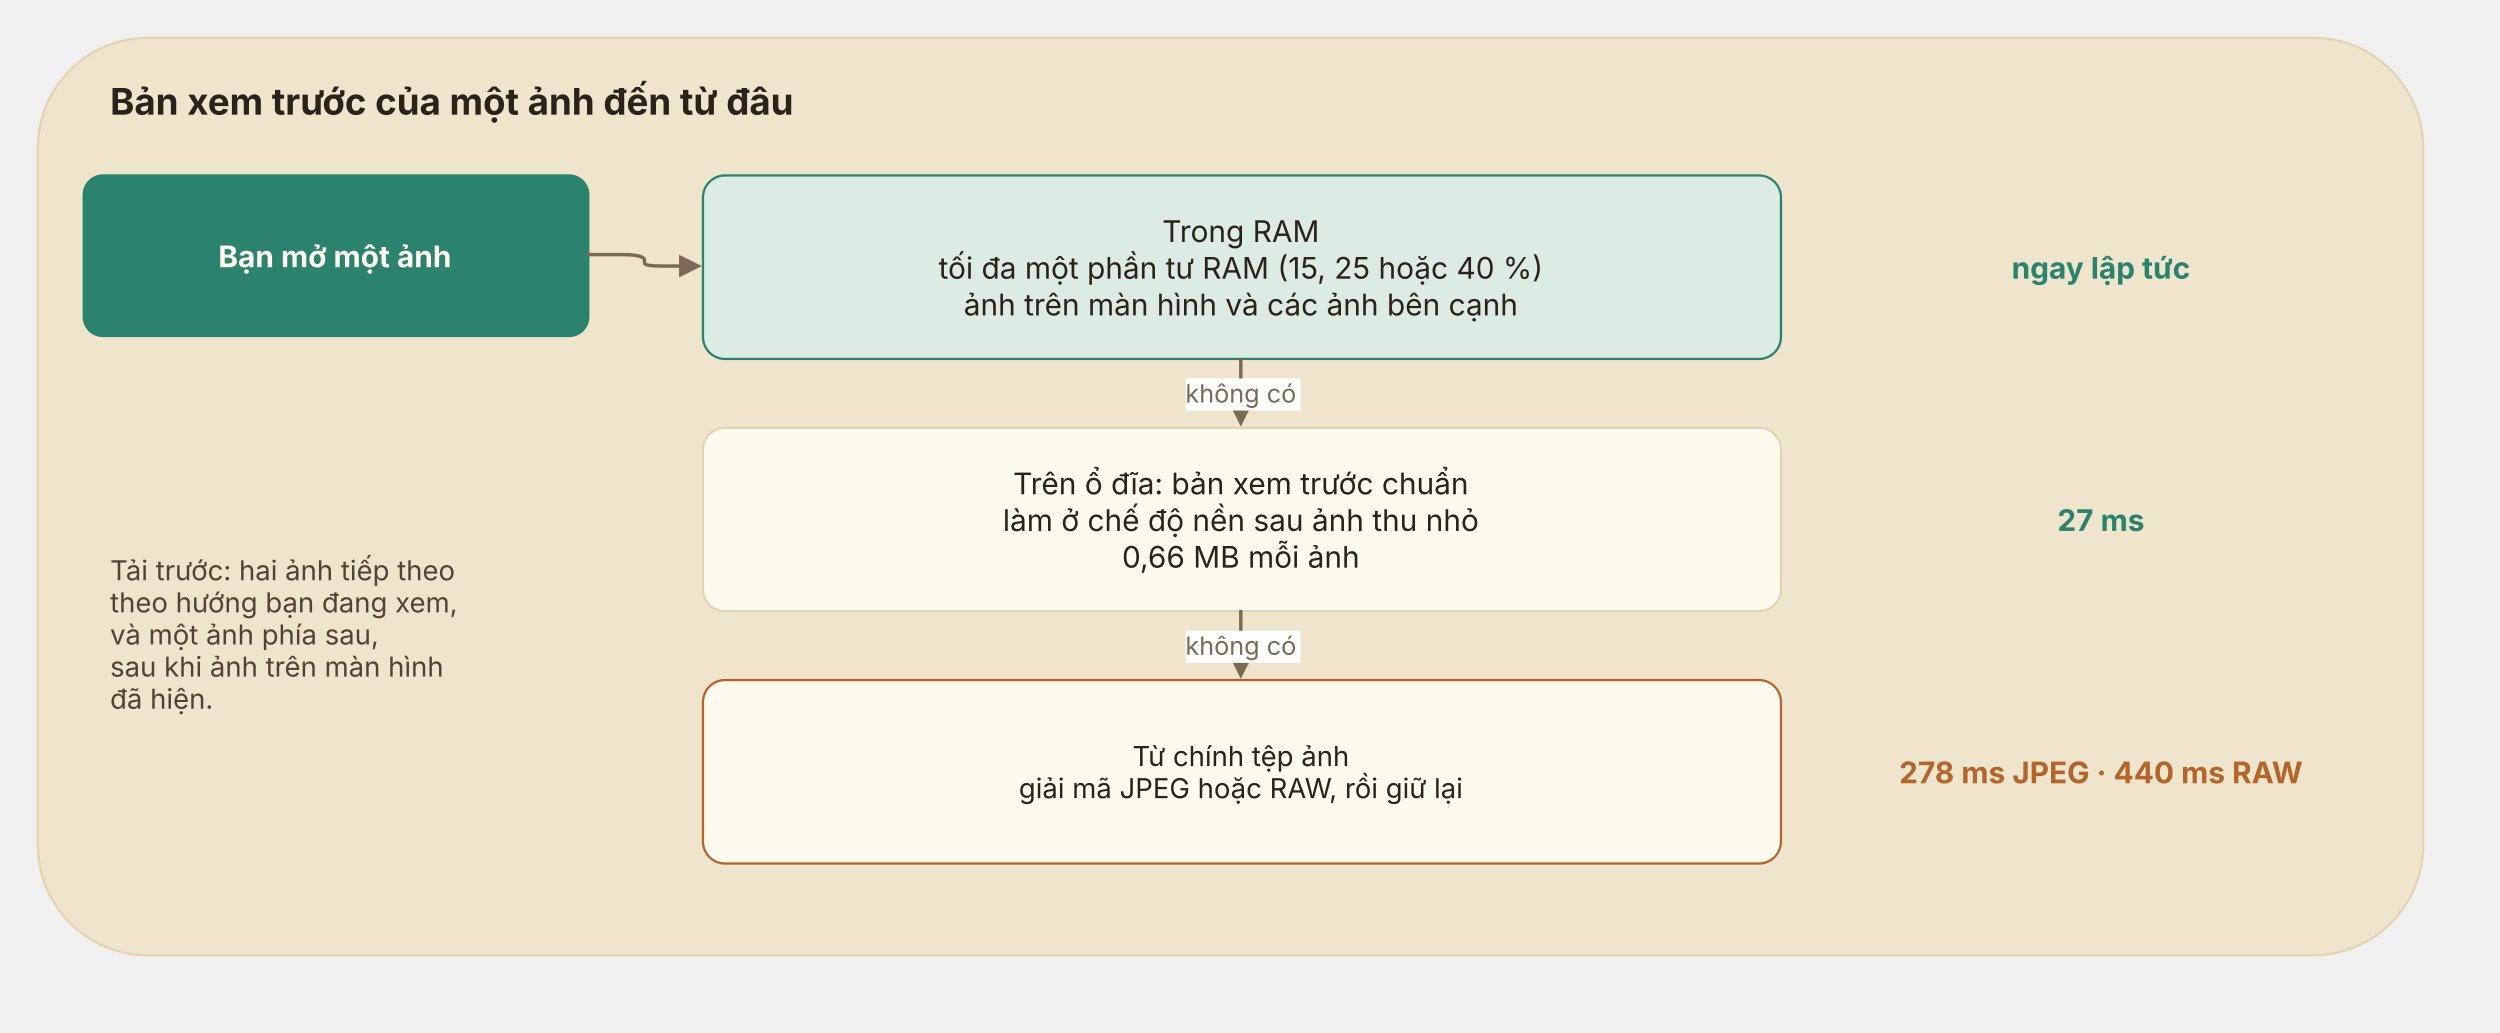
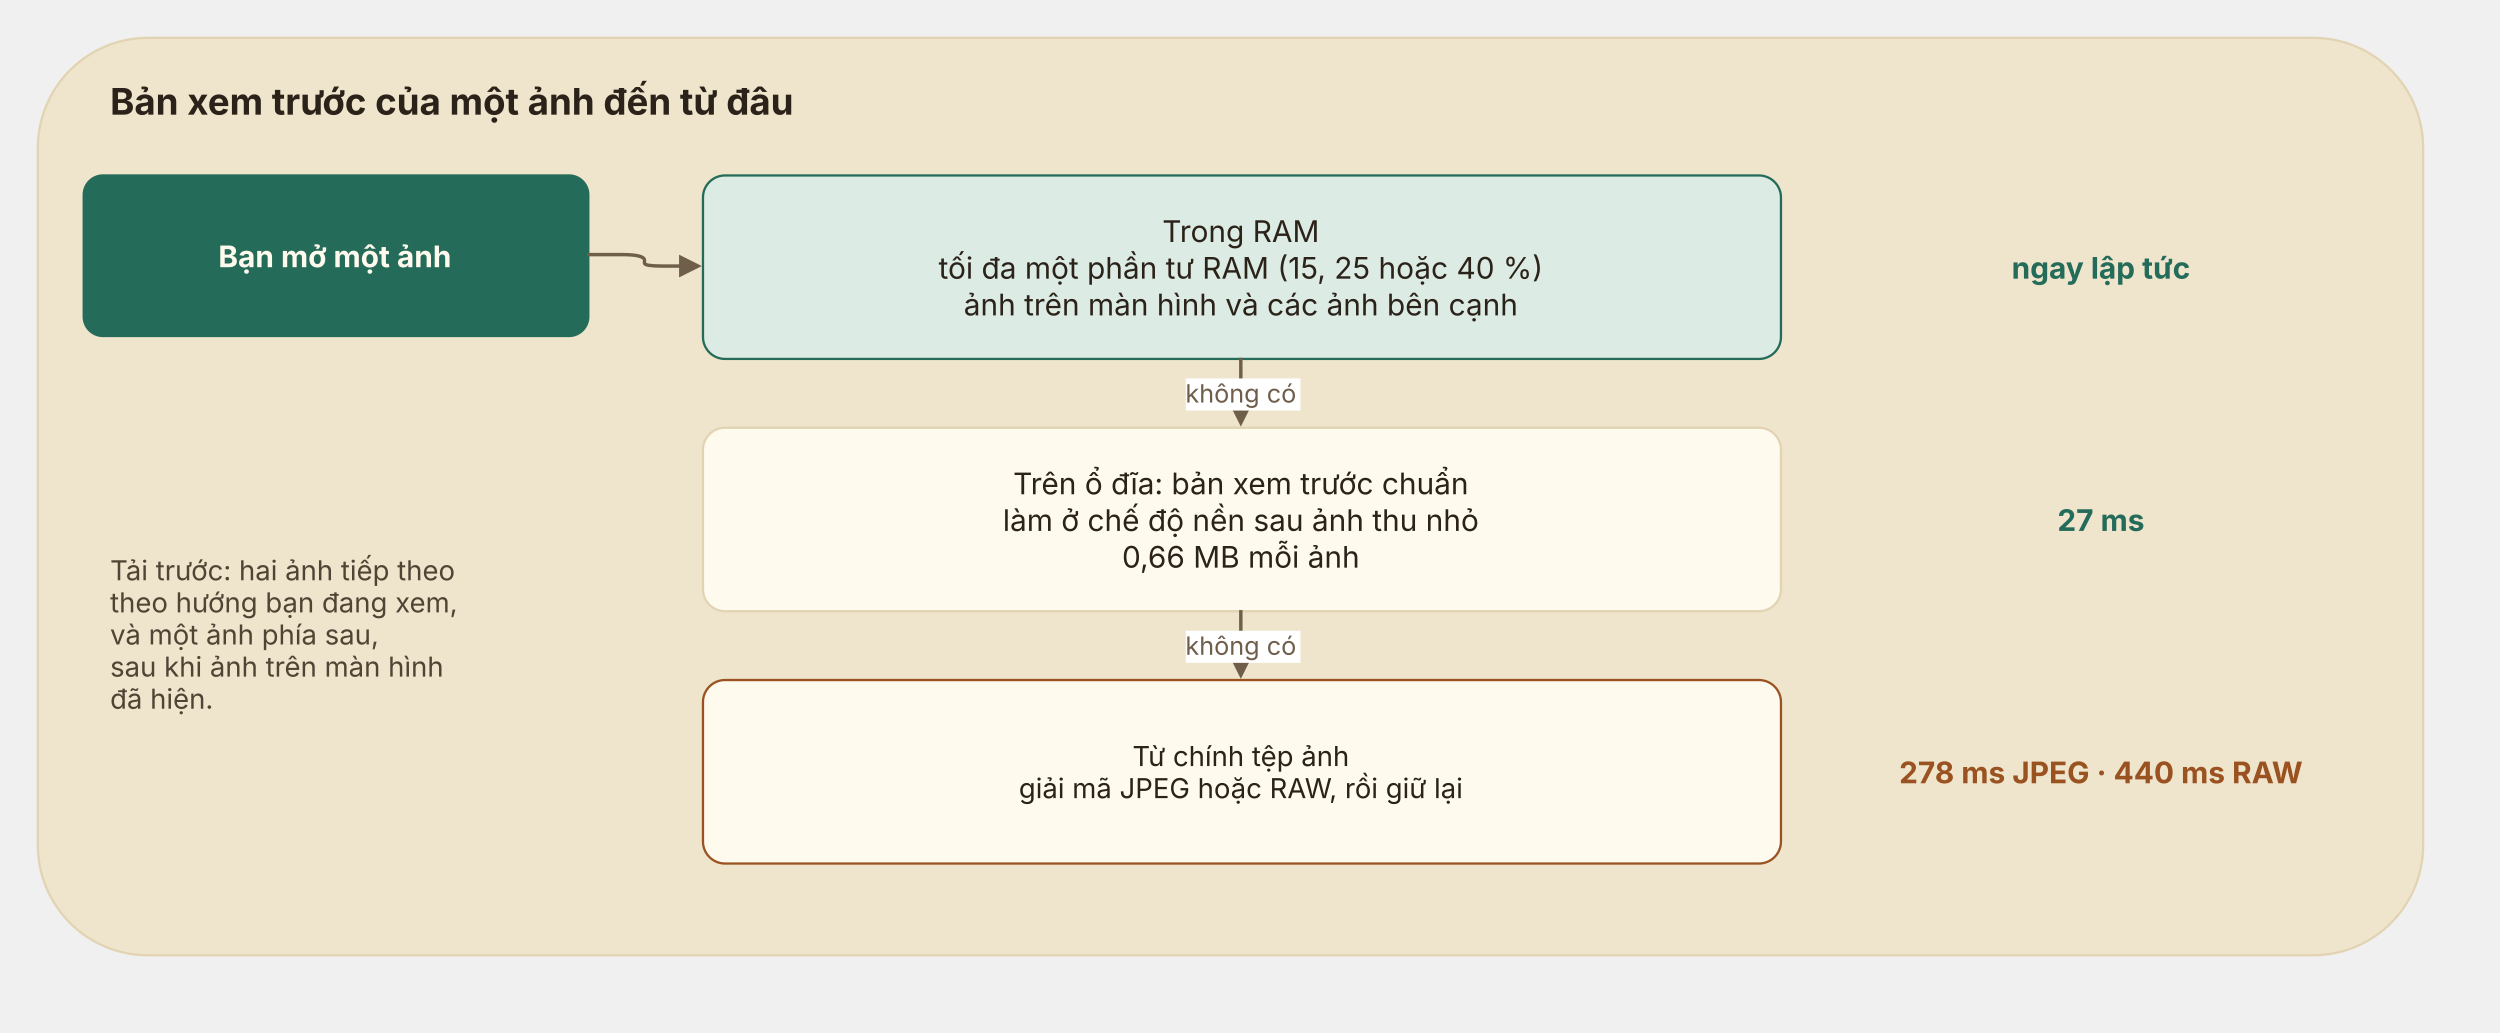
<svg xmlns="http://www.w3.org/2000/svg" role="img" aria-label="preview-tiers" style="background: transparent; background-color: transparent; " version="1.1" width="1090px" height="450px" viewBox="0 0 1090 450">
-   <style>@media (prefers-color-scheme: dark){[fill="#fffaee"]{fill:#262019}[stroke="#fffaee"]{stroke:#262019}[fill="#efe5cc"]{fill:#211b15}[stroke="#efe5cc"]{stroke:#211b15}[fill="#2b2219"]{fill:#f3ead6}[stroke="#2b2219"]{stroke:#f3ead6}[fill="#514435"]{fill:#d8cab0}[stroke="#514435"]{stroke:#d8cab0}[fill="#7a6a55"]{fill:#a8977c}[stroke="#7a6a55"]{stroke:#a8977c}[fill="#e2d4b3"]{fill:#3b3127}[stroke="#e2d4b3"]{stroke:#3b3127}[fill="#2c836d"]{fill:#c98a52}[stroke="#2c836d"]{stroke:#c98a52}[fill="#dcebe3"]{fill:#3a2c1f}[stroke="#dcebe3"]{stroke:#3a2c1f}[fill="#b5652a"]{fill:#e3a067}[stroke="#b5652a"]{stroke:#e3a067}[fill="#f4dfcc"]{fill:#3a2a1c}[stroke="#f4dfcc"]{stroke:#3a2a1c}}</style>
+   <style>@media (prefers-color-scheme: dark){[fill="#fffaee"]{fill:#262019}[stroke="#fffaee"]{stroke:#262019}[fill="#efe5cc"]{fill:#2a231b}[stroke="#efe5cc"]{stroke:#2a231b}[fill="#2b2219"]{fill:#f3ead6}[stroke="#2b2219"]{stroke:#f3ead6}[fill="#514435"]{fill:#d8cab0}[stroke="#514435"]{stroke:#d8cab0}[fill="#6e5e4a"]{fill:#a8977c}[stroke="#6e5e4a"]{stroke:#a8977c}[fill="#e2d4b3"]{fill:#3b3127}[stroke="#e2d4b3"]{stroke:#3b3127}[fill="#246b59"]{fill:#5cc0b4}[stroke="#246b59"]{stroke:#5cc0b4}[fill="#dcebe3"]{fill:#1d3a35}[stroke="#dcebe3"]{stroke:#1d3a35}[fill="#9a5220"]{fill:#e3a067}[stroke="#9a5220"]{stroke:#e3a067}[fill="#f4dfcc"]{fill:#3a2a1c}[stroke="#f4dfcc"]{stroke:#3a2a1c}}</style>
  <defs />
  <g>
    <g data-cell-id="0">
      <g data-cell-id="1">
        <g data-cell-id="c2">
          <g transform="translate(0.5,0.5)">
            <rect x="16" y="16" width="1040" height="400" rx="48" ry="48" fill="#efe5cc" stroke="#e2d4b3" pointer-events="all" />
          </g>
        </g>
        <g data-cell-id="c3">
          <g>
            <rect x="36" y="28" width="1000" height="30" rx="3.6" ry="3.6" fill="none" stroke="none" pointer-events="all" />
          </g>
          <g>
            <g fill="#2b2219" font-family="system-ui, -apple-system, 'Segoe UI', sans-serif" font-weight="bold" text-anchor="start" font-size="16px">
              <text x="48" y="50">Bản xem trước của một ảnh đến từ đâu</text>
            </g>
          </g>
        </g>
        <g data-cell-id="c4">
          <g transform="translate(0.5,0.5)">
-             <rect x="36" y="76" width="220" height="70" rx="8.4" ry="8.4" fill="#2c836d" stroke="#2c836d" pointer-events="all" />
+             <rect x="36" y="76" width="220" height="70" rx="8.4" ry="8.4" fill="#246b59" stroke="#246b59" pointer-events="all" />
          </g>
          <g>
            <g fill="#fffaee" font-family="system-ui, -apple-system, 'Segoe UI', sans-serif" font-weight="bold" text-anchor="middle" font-size="13px">
              <text x="146" y="116.5">Bạn mở một ảnh</text>
            </g>
          </g>
        </g>
        <g data-cell-id="c5">
          <g transform="translate(0.5,0.5)">
-             <rect x="306" y="76" width="470" height="80" rx="9.6" ry="9.6" fill="#dcebe3" stroke="#2c836d" pointer-events="all" />
+             <rect x="306" y="76" width="470" height="80" rx="9.6" ry="9.6" fill="#dcebe3" stroke="#246b59" pointer-events="all" />
          </g>
          <g>
            <g fill="#2b2219" font-family="system-ui, -apple-system, 'Segoe UI', sans-serif" text-anchor="middle" font-size="13px">
              <text x="541" y="105.5">Trong RAM</text>
              <text x="541" y="121.5">tối đa một phần tư RAM (15, 25 hoặc 40 %)</text>
              <text x="541" y="137.5">ảnh trên màn hình và các ảnh bên cạnh</text>
            </g>
          </g>
        </g>
        <g data-cell-id="c6">
          <g>
            <rect x="796" y="76" width="240" height="80" rx="9.6" ry="9.6" fill="none" stroke="none" pointer-events="all" />
          </g>
          <g>
-             <g fill="#2c836d" font-family="system-ui, -apple-system, 'Segoe UI', sans-serif" font-weight="bold" text-anchor="middle" font-size="13px">
+             <g fill="#246b59" font-family="system-ui, -apple-system, 'Segoe UI', sans-serif" font-weight="bold" text-anchor="middle" font-size="13px">
              <text x="916" y="121.5">ngay lập tức</text>
            </g>
          </g>
        </g>
        <g data-cell-id="c7">
          <g transform="translate(0.5,0.5)">
            <rect x="306" y="186" width="470" height="80" rx="9.6" ry="9.6" fill="#fffaee" stroke="#e2d4b3" pointer-events="all" />
          </g>
          <g>
            <g fill="#2b2219" font-family="system-ui, -apple-system, 'Segoe UI', sans-serif" text-anchor="middle" font-size="13px">
              <text x="541" y="215.5">Trên ổ đĩa: bản xem trước chuẩn</text>
              <text x="541" y="231.5">làm ở chế độ nền sau ảnh thu nhỏ</text>
              <text x="541" y="247.5">0,66 MB mỗi ảnh</text>
            </g>
          </g>
        </g>
        <g data-cell-id="c8">
          <g>
            <rect x="796" y="186" width="240" height="80" rx="9.6" ry="9.6" fill="none" stroke="none" pointer-events="all" />
          </g>
          <g>
-             <g fill="#2c836d" font-family="system-ui, -apple-system, 'Segoe UI', sans-serif" font-weight="bold" text-anchor="middle" font-size="13px">
+             <g fill="#246b59" font-family="system-ui, -apple-system, 'Segoe UI', sans-serif" font-weight="bold" text-anchor="middle" font-size="13px">
              <text x="916" y="231.5">27 ms</text>
            </g>
          </g>
        </g>
        <g data-cell-id="c9">
          <g transform="translate(0.5,0.5)">
-             <rect x="306" y="296" width="470" height="80" rx="9.6" ry="9.6" fill="#fffaee" stroke="#b5652a" pointer-events="all" />
+             <rect x="306" y="296" width="470" height="80" rx="9.6" ry="9.6" fill="#fffaee" stroke="#9a5220" pointer-events="all" />
          </g>
          <g>
            <g fill="#2b2219" font-family="system-ui, -apple-system, 'Segoe UI', sans-serif" text-anchor="middle" font-size="12px">
              <text x="541" y="334">Từ chính tệp ảnh</text>
              <text x="541" y="348">giải mã JPEG hoặc RAW, rồi giữ lại</text>
            </g>
          </g>
        </g>
        <g data-cell-id="c10">
          <g>
            <rect x="796" y="296" width="240" height="80" rx="9.6" ry="9.6" fill="none" stroke="none" pointer-events="all" />
          </g>
          <g>
-             <g fill="#b5652a" font-family="system-ui, -apple-system, 'Segoe UI', sans-serif" font-weight="bold" text-anchor="middle" font-size="13px">
+             <g fill="#9a5220" font-family="system-ui, -apple-system, 'Segoe UI', sans-serif" font-weight="bold" text-anchor="middle" font-size="13px">
              <text x="916" y="341.5">278 ms JPEG · 440 ms RAW</text>
            </g>
          </g>
        </g>
        <g data-cell-id="c11">
          <g>
-             <path d="M 256 111 L 271 111 Q 281 111 281 113.5 L 281 114.75 Q 281 116 288.91 116 L 296.82 116" fill="none" stroke="#7a6a55" stroke-width="1.5" stroke-miterlimit="10" pointer-events="stroke" />
-             <path d="M 304.32 116 L 296.82 119.75 L 296.82 112.25 Z" fill="#7a6a55" stroke="#7a6a55" stroke-width="1.5" stroke-miterlimit="10" pointer-events="all" />
+             <path d="M 256 111 L 271 111 Q 281 111 281 113.5 L 281 114.75 Q 281 116 288.91 116 L 296.82 116" fill="none" stroke="#6e5e4a" stroke-width="1.5" stroke-miterlimit="10" pointer-events="stroke" />
+             <path d="M 304.32 116 L 296.82 119.75 L 296.82 112.25 Z" fill="#6e5e4a" stroke="#6e5e4a" stroke-width="1.5" stroke-miterlimit="10" pointer-events="all" />
          </g>
        </g>
        <g data-cell-id="c12">
          <g>
-             <path d="M 541 156 L 541 176.82" fill="none" stroke="#7a6a55" stroke-width="1.5" stroke-miterlimit="10" pointer-events="stroke" />
-             <path d="M 541 184.32 L 537.25 176.82 L 544.75 176.82 Z" fill="#7a6a55" stroke="#7a6a55" stroke-width="1.5" stroke-miterlimit="10" pointer-events="all" />
+             <path d="M 541 156 L 541 176.82" fill="none" stroke="#6e5e4a" stroke-width="1.5" stroke-miterlimit="10" pointer-events="stroke" />
+             <path d="M 541 184.32 L 537.25 176.82 L 544.75 176.82 Z" fill="#6e5e4a" stroke="#6e5e4a" stroke-width="1.5" stroke-miterlimit="10" pointer-events="all" />
          </g>
          <g>
-             <g fill="#7a6a55" font-family="system-ui, -apple-system, 'Segoe UI', sans-serif" text-anchor="middle" font-size="11px">
+             <g fill="#6e5e4a" font-family="system-ui, -apple-system, 'Segoe UI', sans-serif" text-anchor="middle" font-size="11px">
              <rect fill="#ffffff" stroke="none" x="517" y="165" width="50" height="14" stroke-width="0" />
              <text x="541" y="175.5">không có</text>
            </g>
          </g>
        </g>
        <g data-cell-id="c13">
          <g>
-             <path d="M 541 266 L 541 286.82" fill="none" stroke="#7a6a55" stroke-width="1.5" stroke-miterlimit="10" pointer-events="stroke" />
-             <path d="M 541 294.32 L 537.25 286.82 L 544.75 286.82 Z" fill="#7a6a55" stroke="#7a6a55" stroke-width="1.5" stroke-miterlimit="10" pointer-events="all" />
+             <path d="M 541 266 L 541 286.82" fill="none" stroke="#6e5e4a" stroke-width="1.5" stroke-miterlimit="10" pointer-events="stroke" />
+             <path d="M 541 294.32 L 537.25 286.82 L 544.75 286.82 Z" fill="#6e5e4a" stroke="#6e5e4a" stroke-width="1.5" stroke-miterlimit="10" pointer-events="all" />
          </g>
          <g>
-             <g fill="#7a6a55" font-family="system-ui, -apple-system, 'Segoe UI', sans-serif" text-anchor="middle" font-size="11px">
+             <g fill="#6e5e4a" font-family="system-ui, -apple-system, 'Segoe UI', sans-serif" text-anchor="middle" font-size="11px">
              <rect fill="#ffffff" stroke="none" x="517" y="275" width="50" height="14" stroke-width="0" />
              <text x="541" y="285.5">không có</text>
            </g>
          </g>
        </g>
        <g data-cell-id="c14">
          <g>
            <rect x="36" y="176" width="250" height="200" rx="24" ry="24" fill="none" stroke="none" pointer-events="all" />
          </g>
          <g>
            <g fill="#514435" font-family="system-ui, -apple-system, 'Segoe UI', sans-serif" text-anchor="start" font-size="12px">
              <text x="48" y="253">Tải trước: hai ảnh tiếp theo</text>
              <text x="48" y="267">theo hướng bạn đang xem,</text>
              <text x="48" y="281">và một ảnh phía sau,</text>
              <text x="48" y="295">sau khi ảnh trên màn hình</text>
              <text x="48" y="309">đã hiện.</text>
            </g>
          </g>
        </g>
      </g>
    </g>
  </g>
</svg>
